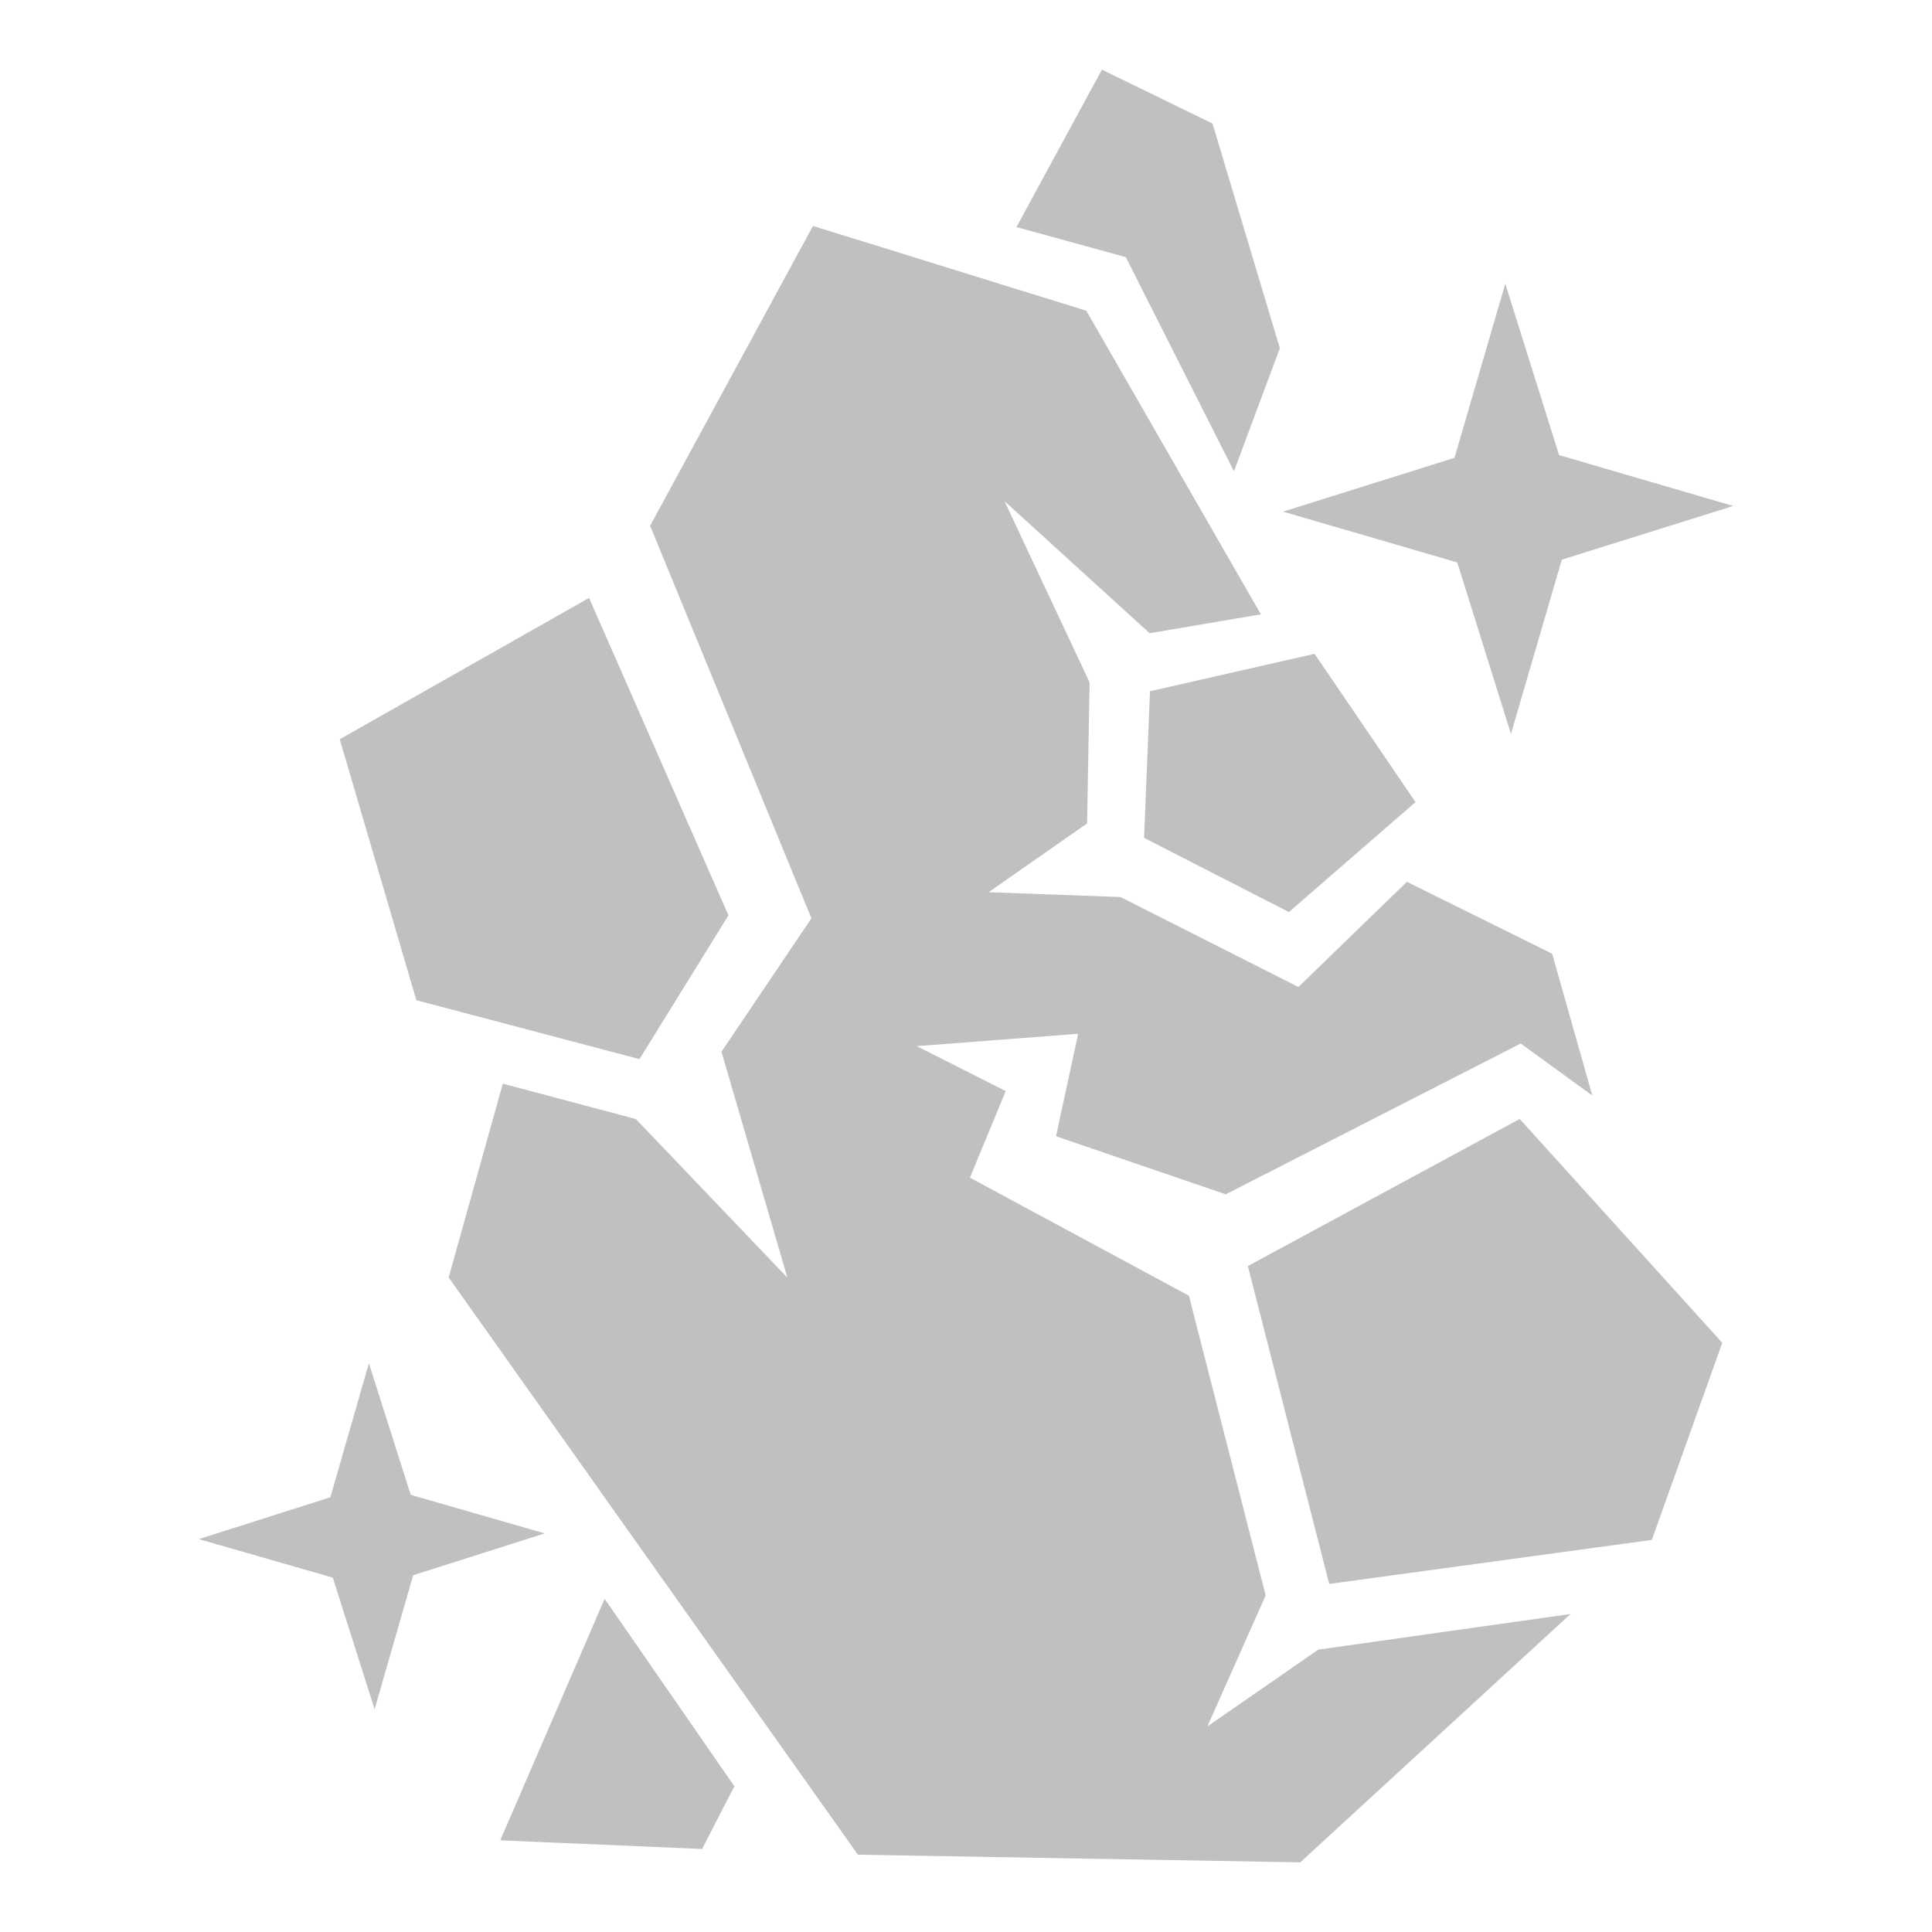
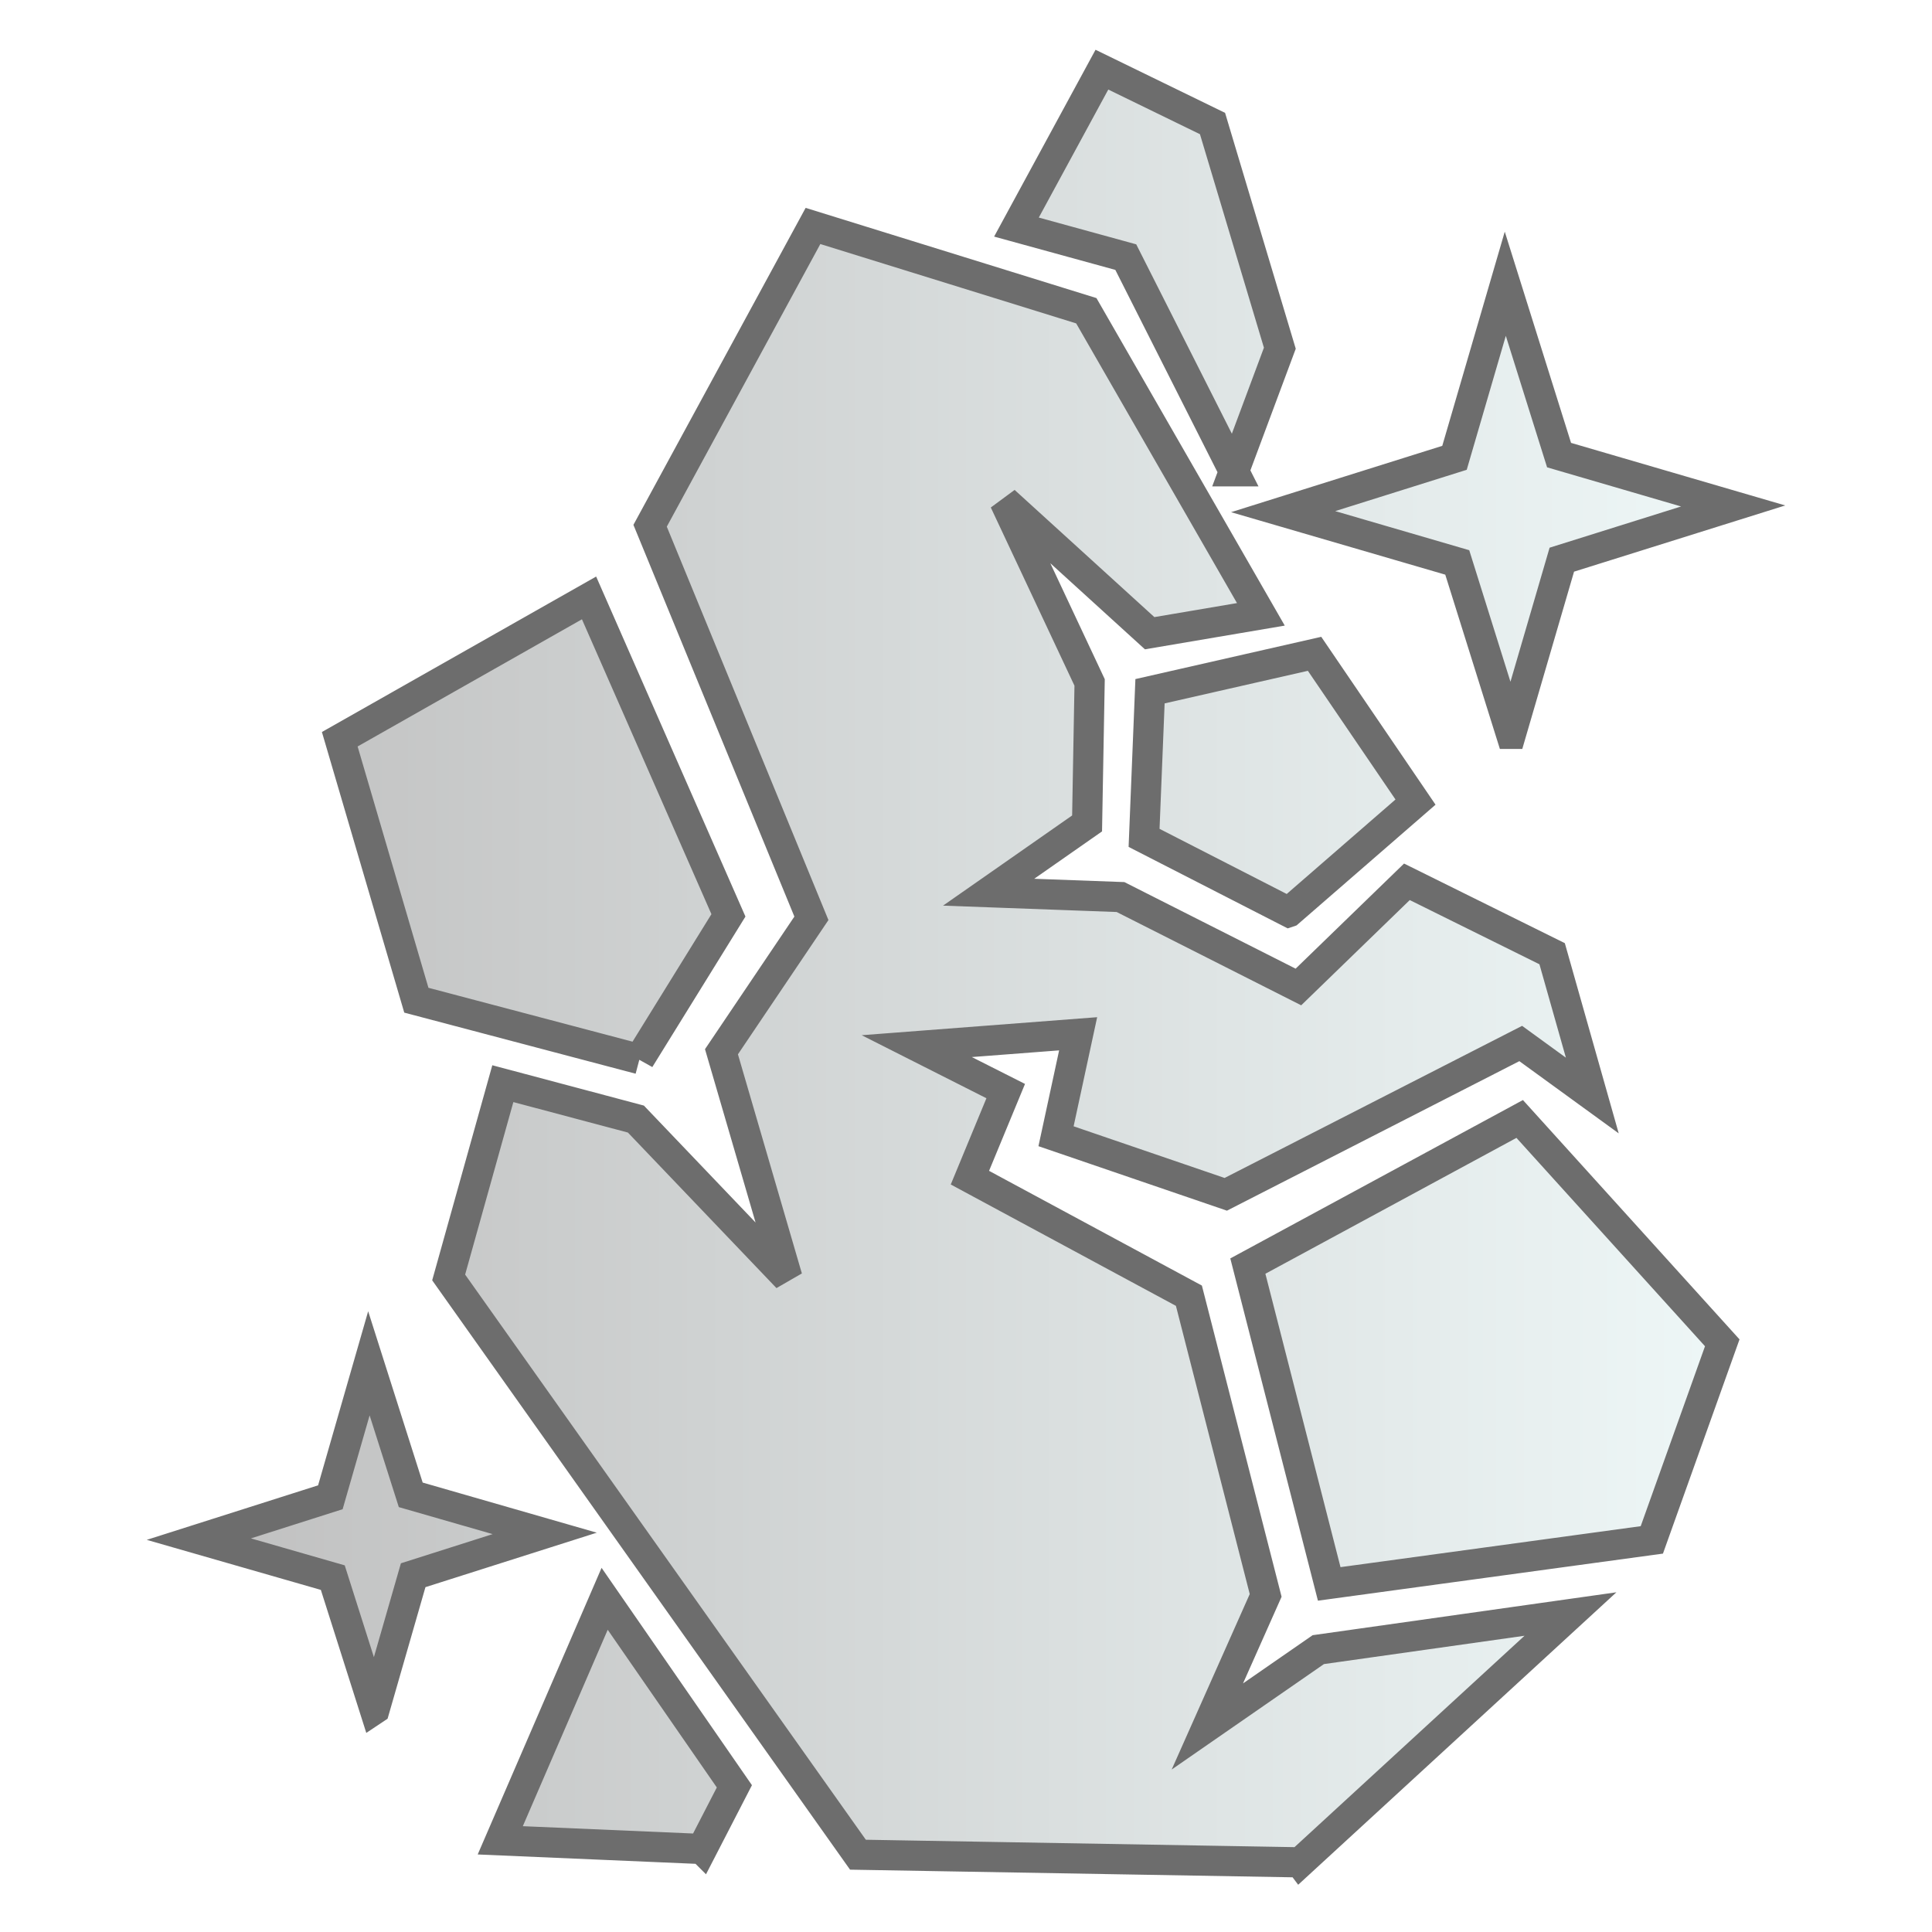
<svg xmlns="http://www.w3.org/2000/svg" viewBox="0 0 512 512" style="height: 512px; width: 512px;">
+   <defs>
+     <linearGradient id="faithtoken-ore-gradient-1">
+       <stop offset="0%" stop-color="#c0c0c0" stop-opacity="1" />
+       <stop offset="100%" stop-color="#eef7f7" stop-opacity="1" />
+     </linearGradient>
+   </defs>
  <g class="" transform="translate(0,0)" style="">
-     <path d="M344.578 493.54l-117.214-2.024L118.9 338.536l14.355-51.353 35.264 9.38 40.145 42.033-17.467-59.874 23.836-35.358-42.748-104.034 43.165-79.45 72.434 22.468 46.26 80.46-29.474 5-38.478-35.017 22.568 48.064-.672 37.364-26.09 18.224 34.95 1.284 47.145 23.835 28.75-27.874 38.488 19.057 10.647 37.578-18.97-13.784-78.166 39.967-44.983-15.39 5.86-27.153-42.766 3.274 23.573 11.913-9.49 22.943 58.037 31.285 20.34 79.423-15.45 34.73 29.397-20.36 66.83-9.438-71.61 65.81zm-158.524-3.538l-53.48-2.296 27.663-64.006 34.38 49.695-8.563 16.607zm-86.78-37.04l-11.08-34.875-35.503-10.204 34.858-11.09 10.212-35.5 11.09 34.855 35.502 10.22-34.857 11.082-10.22 35.51zm252.983-33.208l-21.565-84.228 72.042-38.99 53.683 59.322-18.665 52.23-85.495 11.666zM169.47 280.677l-59.133-15.612-20.298-69.16 66.064-37.45 36.94 84.126-23.573 38.097zm172.106-38.972l-38.385-19.66 1.574-38.86 43.607-9.917 26.753 39.296-33.547 29.14zm58.845-47.23l-14.234-45.425-46.14-13.46 45.41-14.262 13.46-46.132 14.252 45.41 46.14 13.478-45.41 14.235-13.477 46.156zM327.01 124.9l-28.666-56.762-28.972-7.96 22.645-41.718 29.312 14.278 17.84 59.542-12.16 32.62z" fill="#c0c0c0" fill-opacity="1" />
+     <path d="M344.578 493.54l-117.214-2.024L118.9 338.536l14.355-51.353 35.264 9.38 40.145 42.033-17.467-59.874 23.836-35.358-42.748-104.034 43.165-79.45 72.434 22.468 46.26 80.46-29.474 5-38.478-35.017 22.568 48.064-.672 37.364-26.09 18.224 34.95 1.284 47.145 23.835 28.75-27.874 38.488 19.057 10.647 37.578-18.97-13.784-78.166 39.967-44.983-15.39 5.86-27.153-42.766 3.274 23.573 11.913-9.49 22.943 58.037 31.285 20.34 79.423-15.45 34.73 29.397-20.36 66.83-9.438-71.61 65.81zm-158.524-3.538l-53.48-2.296 27.663-64.006 34.38 49.695-8.563 16.607zm-86.78-37.04l-11.08-34.875-35.503-10.204 34.858-11.09 10.212-35.5 11.09 34.855 35.502 10.22-34.857 11.082-10.22 35.51zm252.983-33.208l-21.565-84.228 72.042-38.99 53.683 59.322-18.665 52.23-85.495 11.666zM169.47 280.677l-59.133-15.612-20.298-69.16 66.064-37.45 36.94 84.126-23.573 38.097zm172.106-38.972l-38.385-19.66 1.574-38.86 43.607-9.917 26.753 39.296-33.547 29.14zm58.845-47.23l-14.234-45.425-46.14-13.46 45.41-14.262 13.46-46.132 14.252 45.41 46.14 13.478-45.41 14.235-13.477 46.156zM327.01 124.9l-28.666-56.762-28.972-7.96 22.645-41.718 29.312 14.278 17.84 59.542-12.16 32.62z" fill="url(#faithtoken-ore-gradient-1)" stroke="#6d6d6d" stroke-opacity="1" stroke-width="8" />
  </g>
</svg>
